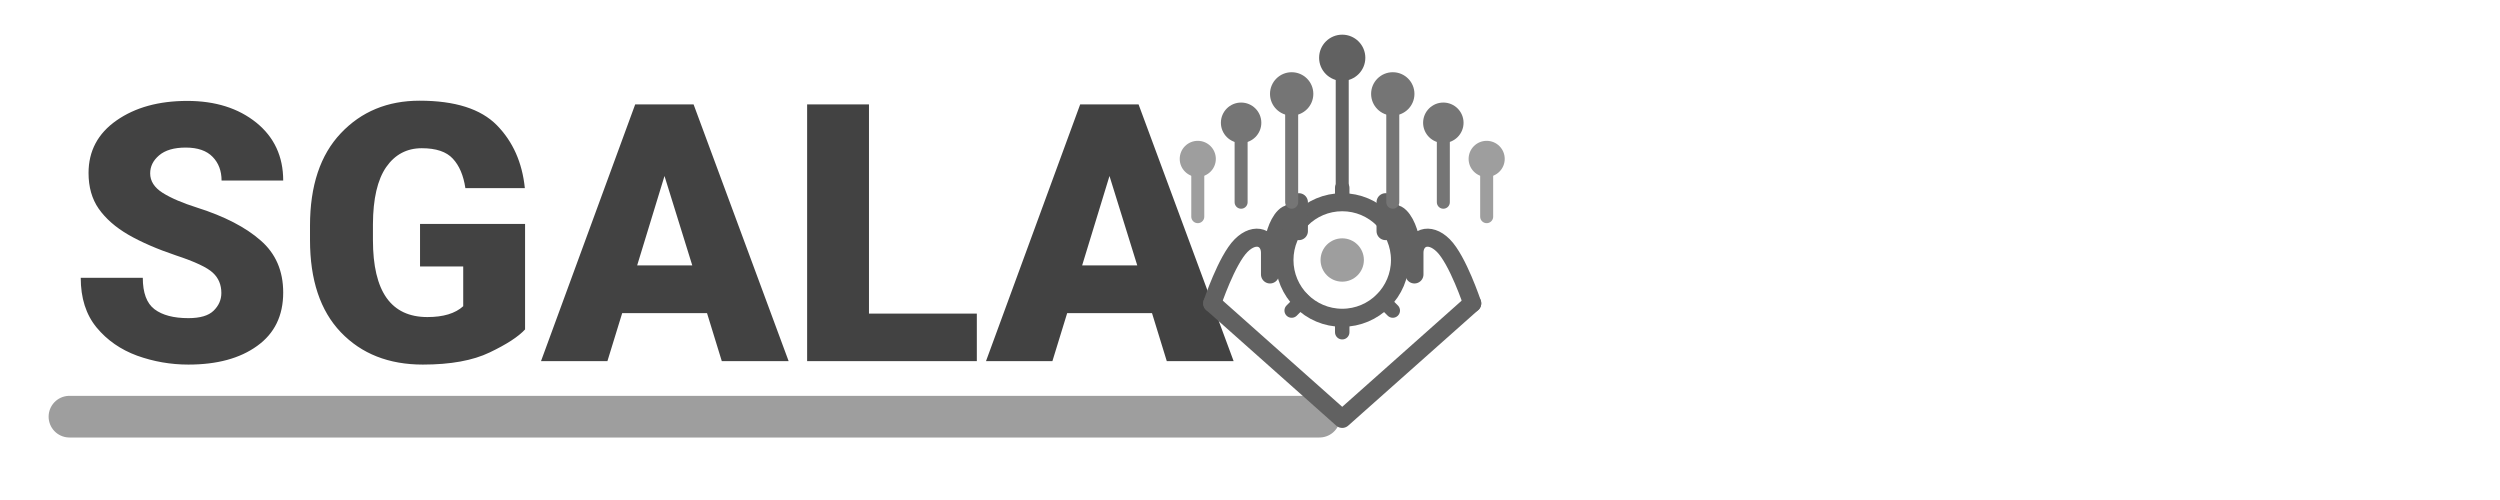
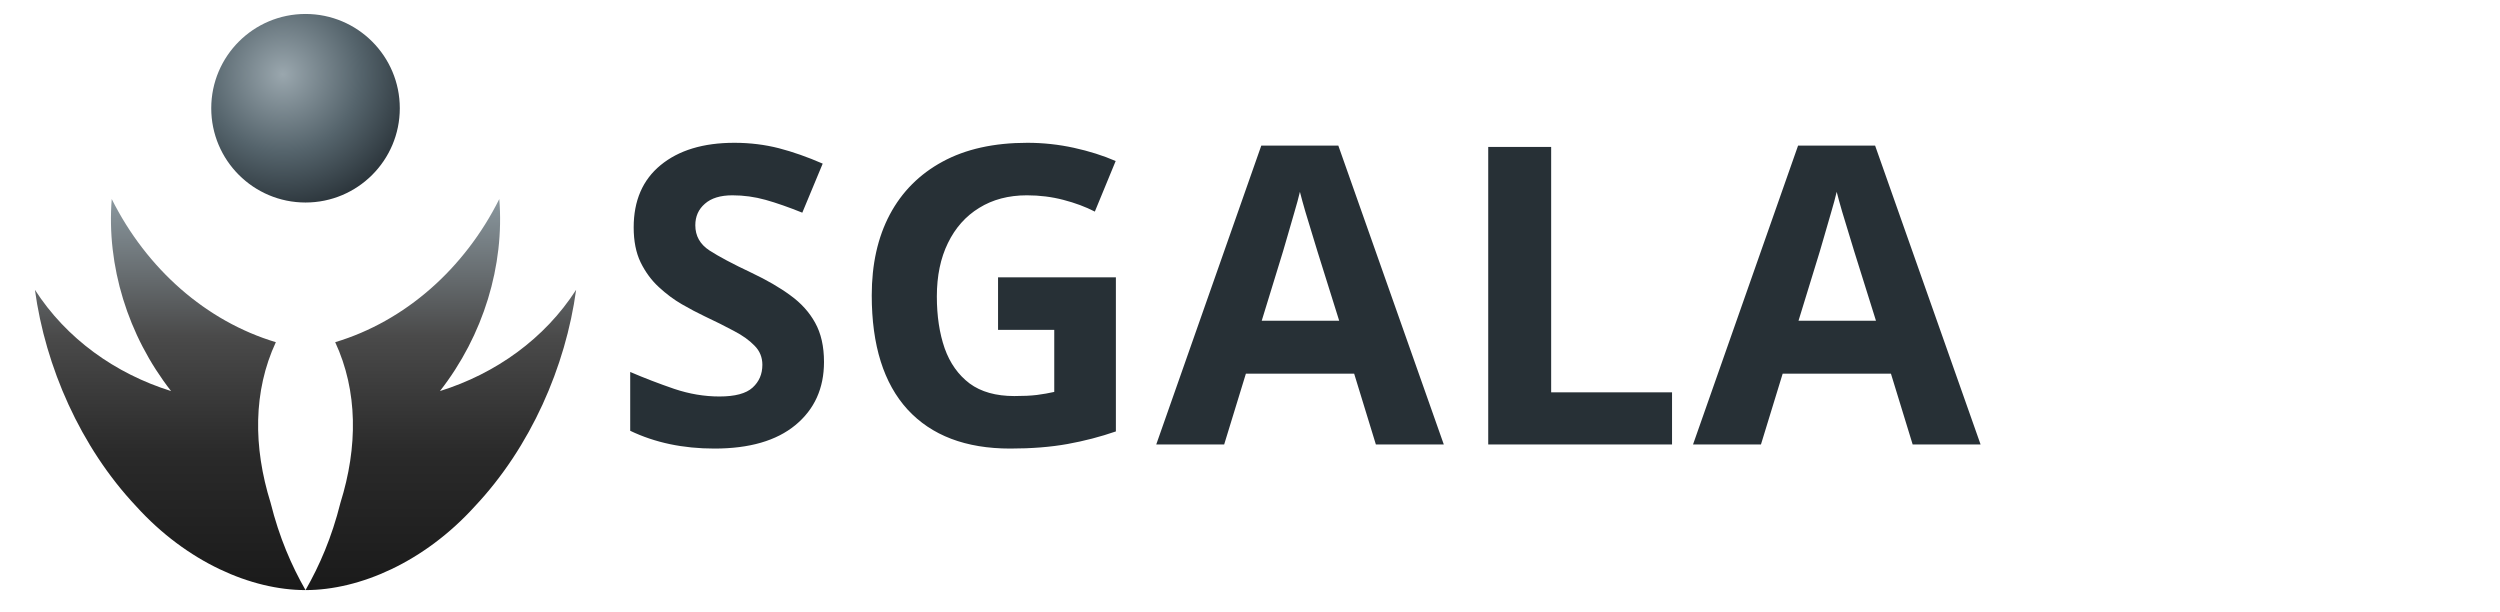
- <svg xmlns="http://www.w3.org/2000/svg" viewBox="0 0 180 36">
-   <text x="5" y="26" font-family="Roboto, sans-serif" font-size="26" font-weight="900" fill="#424242">SGALA</text>
-   <line x1="5" y1="30" x2="95" y2="30" stroke="#9e9e9e" stroke-width="3" stroke-linecap="round" />
-   <g transform="translate(80, 0) scale(0.52)">
-     <path d="M14 42 L32 58 L50 42" fill="none" stroke="#616161" stroke-width="2.5" stroke-linecap="round" stroke-linejoin="round" />
-     <path d="M14 42 C14 42 16 36 18 34 C20 32 22 33 22 35 L22 38 C22 38 22 32 24 30 C25 29 26 30 26 32 L26 28" fill="none" stroke="#616161" stroke-width="2.5" stroke-linecap="round" stroke-linejoin="round" />
-     <path d="M50 42 C50 42 48 36 46 34 C44 32 42 33 42 35 L42 38 C42 38 42 32 40 30 C39 29 38 30 38 32 L38 28" fill="none" stroke="#616161" stroke-width="2.5" stroke-linecap="round" stroke-linejoin="round" />
-     <circle cx="32" cy="36" r="8" fill="none" stroke="#616161" stroke-width="2.5" />
-     <circle cx="32" cy="36" r="3" fill="#9e9e9e" />
-     <path d="M32 26 L32 28 M32 44 L32 46 M22 36 L24 36 M40 36 L42 36 M25 29 L26.5 30.5 M37.5 41.5 L39 43 M39 29 L37.5 30.5 M26.5 41.5 L25 43" stroke="#616161" stroke-width="2" stroke-linecap="round" />
-     <line x1="12" y1="30" x2="12" y2="24" stroke="#9e9e9e" stroke-width="1.8" stroke-linecap="round" />
-     <circle cx="12" cy="22" r="2.5" fill="#9e9e9e" />
-     <line x1="18" y1="28" x2="18" y2="19" stroke="#757575" stroke-width="1.8" stroke-linecap="round" />
-     <circle cx="18" cy="17" r="2.8" fill="#757575" />
-     <line x1="25" y1="28" x2="25" y2="15" stroke="#757575" stroke-width="1.8" stroke-linecap="round" />
-     <circle cx="25" cy="13" r="3" fill="#757575" />
-     <line x1="32" y1="28" x2="32" y2="10" stroke="#616161" stroke-width="1.8" stroke-linecap="round" />
-     <circle cx="32" cy="8" r="3.2" fill="#616161" />
-     <line x1="39" y1="28" x2="39" y2="15" stroke="#757575" stroke-width="1.8" stroke-linecap="round" />
-     <circle cx="39" cy="13" r="3" fill="#757575" />
-     <line x1="46" y1="28" x2="46" y2="19" stroke="#757575" stroke-width="1.8" stroke-linecap="round" />
-     <circle cx="46" cy="17" r="2.8" fill="#757575" />
-     <line x1="52" y1="30" x2="52" y2="24" stroke="#9e9e9e" stroke-width="1.8" stroke-linecap="round" />
-     <circle cx="52" cy="22" r="2.5" fill="#9e9e9e" />
+ <svg xmlns="http://www.w3.org/2000/svg" viewBox="0 0 180 44">
+   <defs>
+     <linearGradient id="gradAlas" x1="0.5" y1="1" x2="0.5" y2="0">
+       <stop offset="0%" stop-color="#1a1a1a" />
+       <stop offset="35%" stop-color="#2a2a2a" />
+       <stop offset="65%" stop-color="#4a4a4a" />
+       <stop offset="100%" stop-color="#8a979e" />
+     </linearGradient>
+     <radialGradient id="gradCirculo" cx="0.38" cy="0.32" r="0.75">
+       <stop offset="0%" stop-color="#9aa7ae" />
+       <stop offset="55%" stop-color="#55646c" />
+       <stop offset="100%" stop-color="#273036" />
+     </radialGradient>
+   </defs>
+   <g transform="scale(0.1257)">
+     <circle cx="175" cy="62" r="54" fill="url(#gradCirculo)" />
+     <path d="M175 338              C144 338 107 322 78 290              C46 256 26 210 20 166              C38 194 66 214 98 224              C73 192 61 152 64 114              C84 154 118 184 158 196              C145 224 145 256 155 288              C160 308 167 324 175 338 Z" fill="url(#gradAlas)" />
+     <path d="M175 338              C206 338 243 322 272 290              C304 256 324 210 330 166              C312 194 284 214 252 224              C277 192 289 152 286 114              C266 154 232 184 192 196              C205 224 205 256 195 288              C190 308 183 324 175 338 Z" fill="url(#gradAlas)" />
  </g>
+   <text x="44" y="32" font-family="Noto Sans, Helvetica Neue, Arial, sans-serif" font-size="30" font-weight="700" letter-spacing="0.5" fill="#273036">SGALA</text>
</svg>
